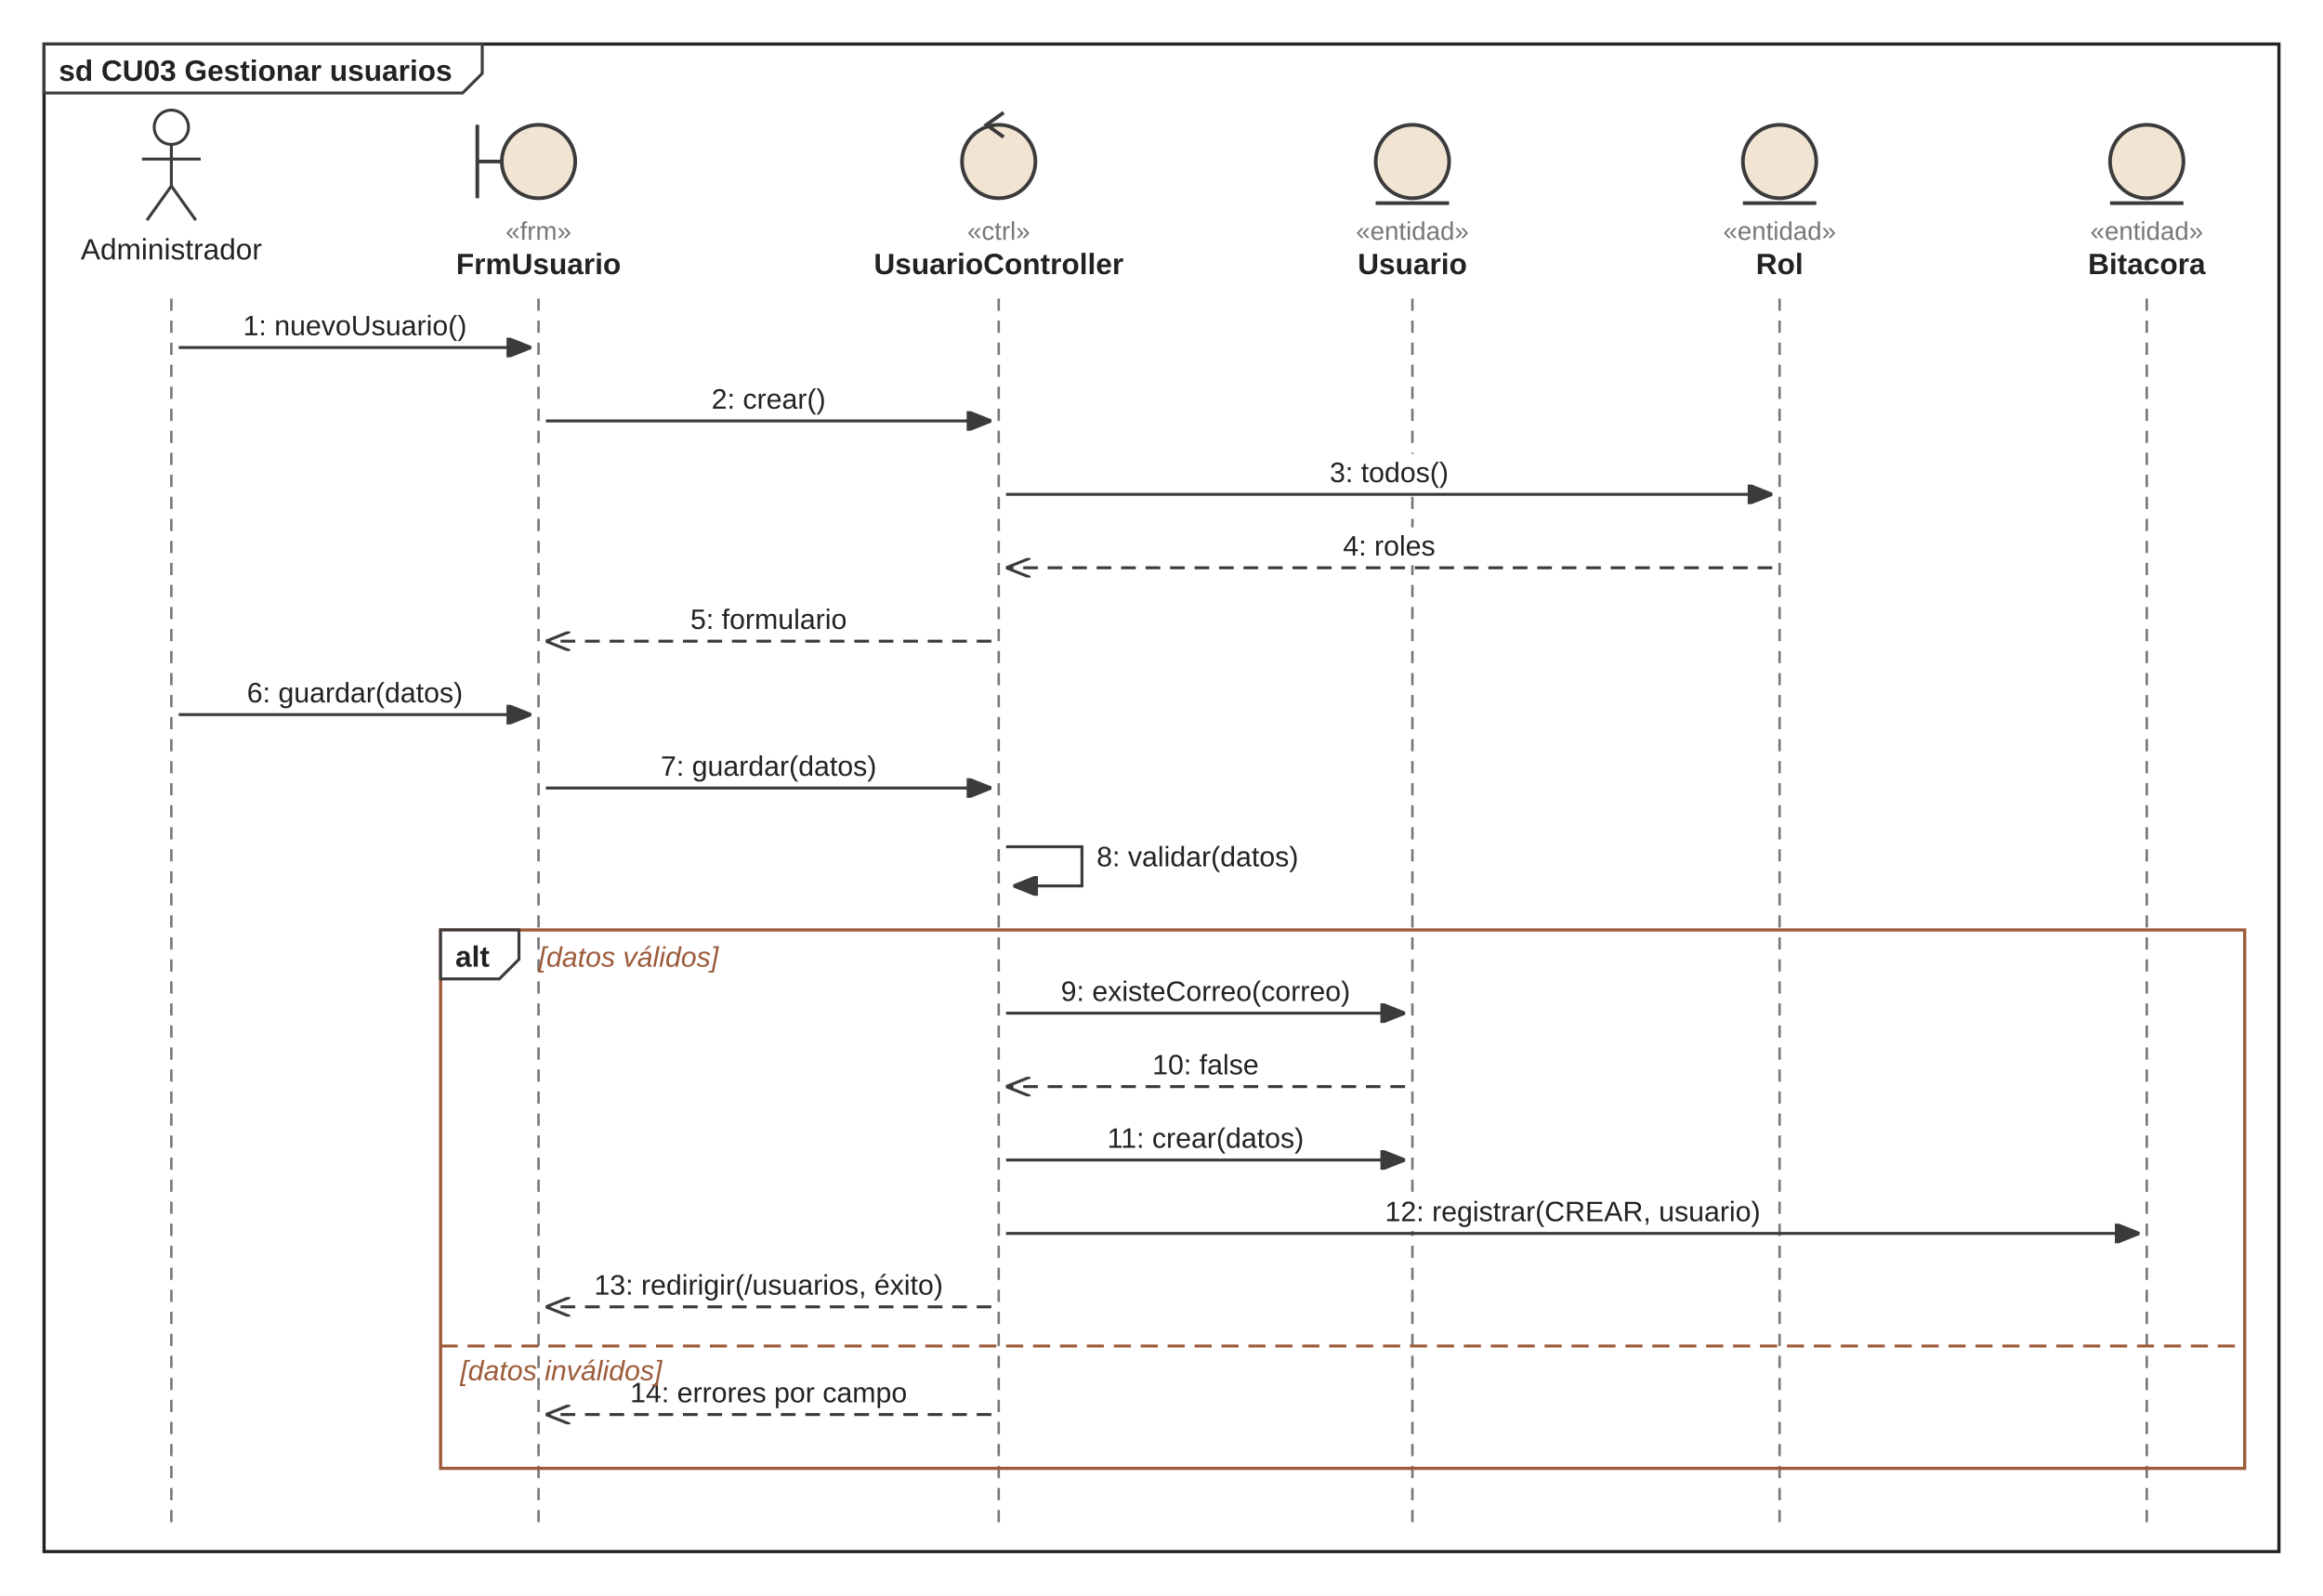
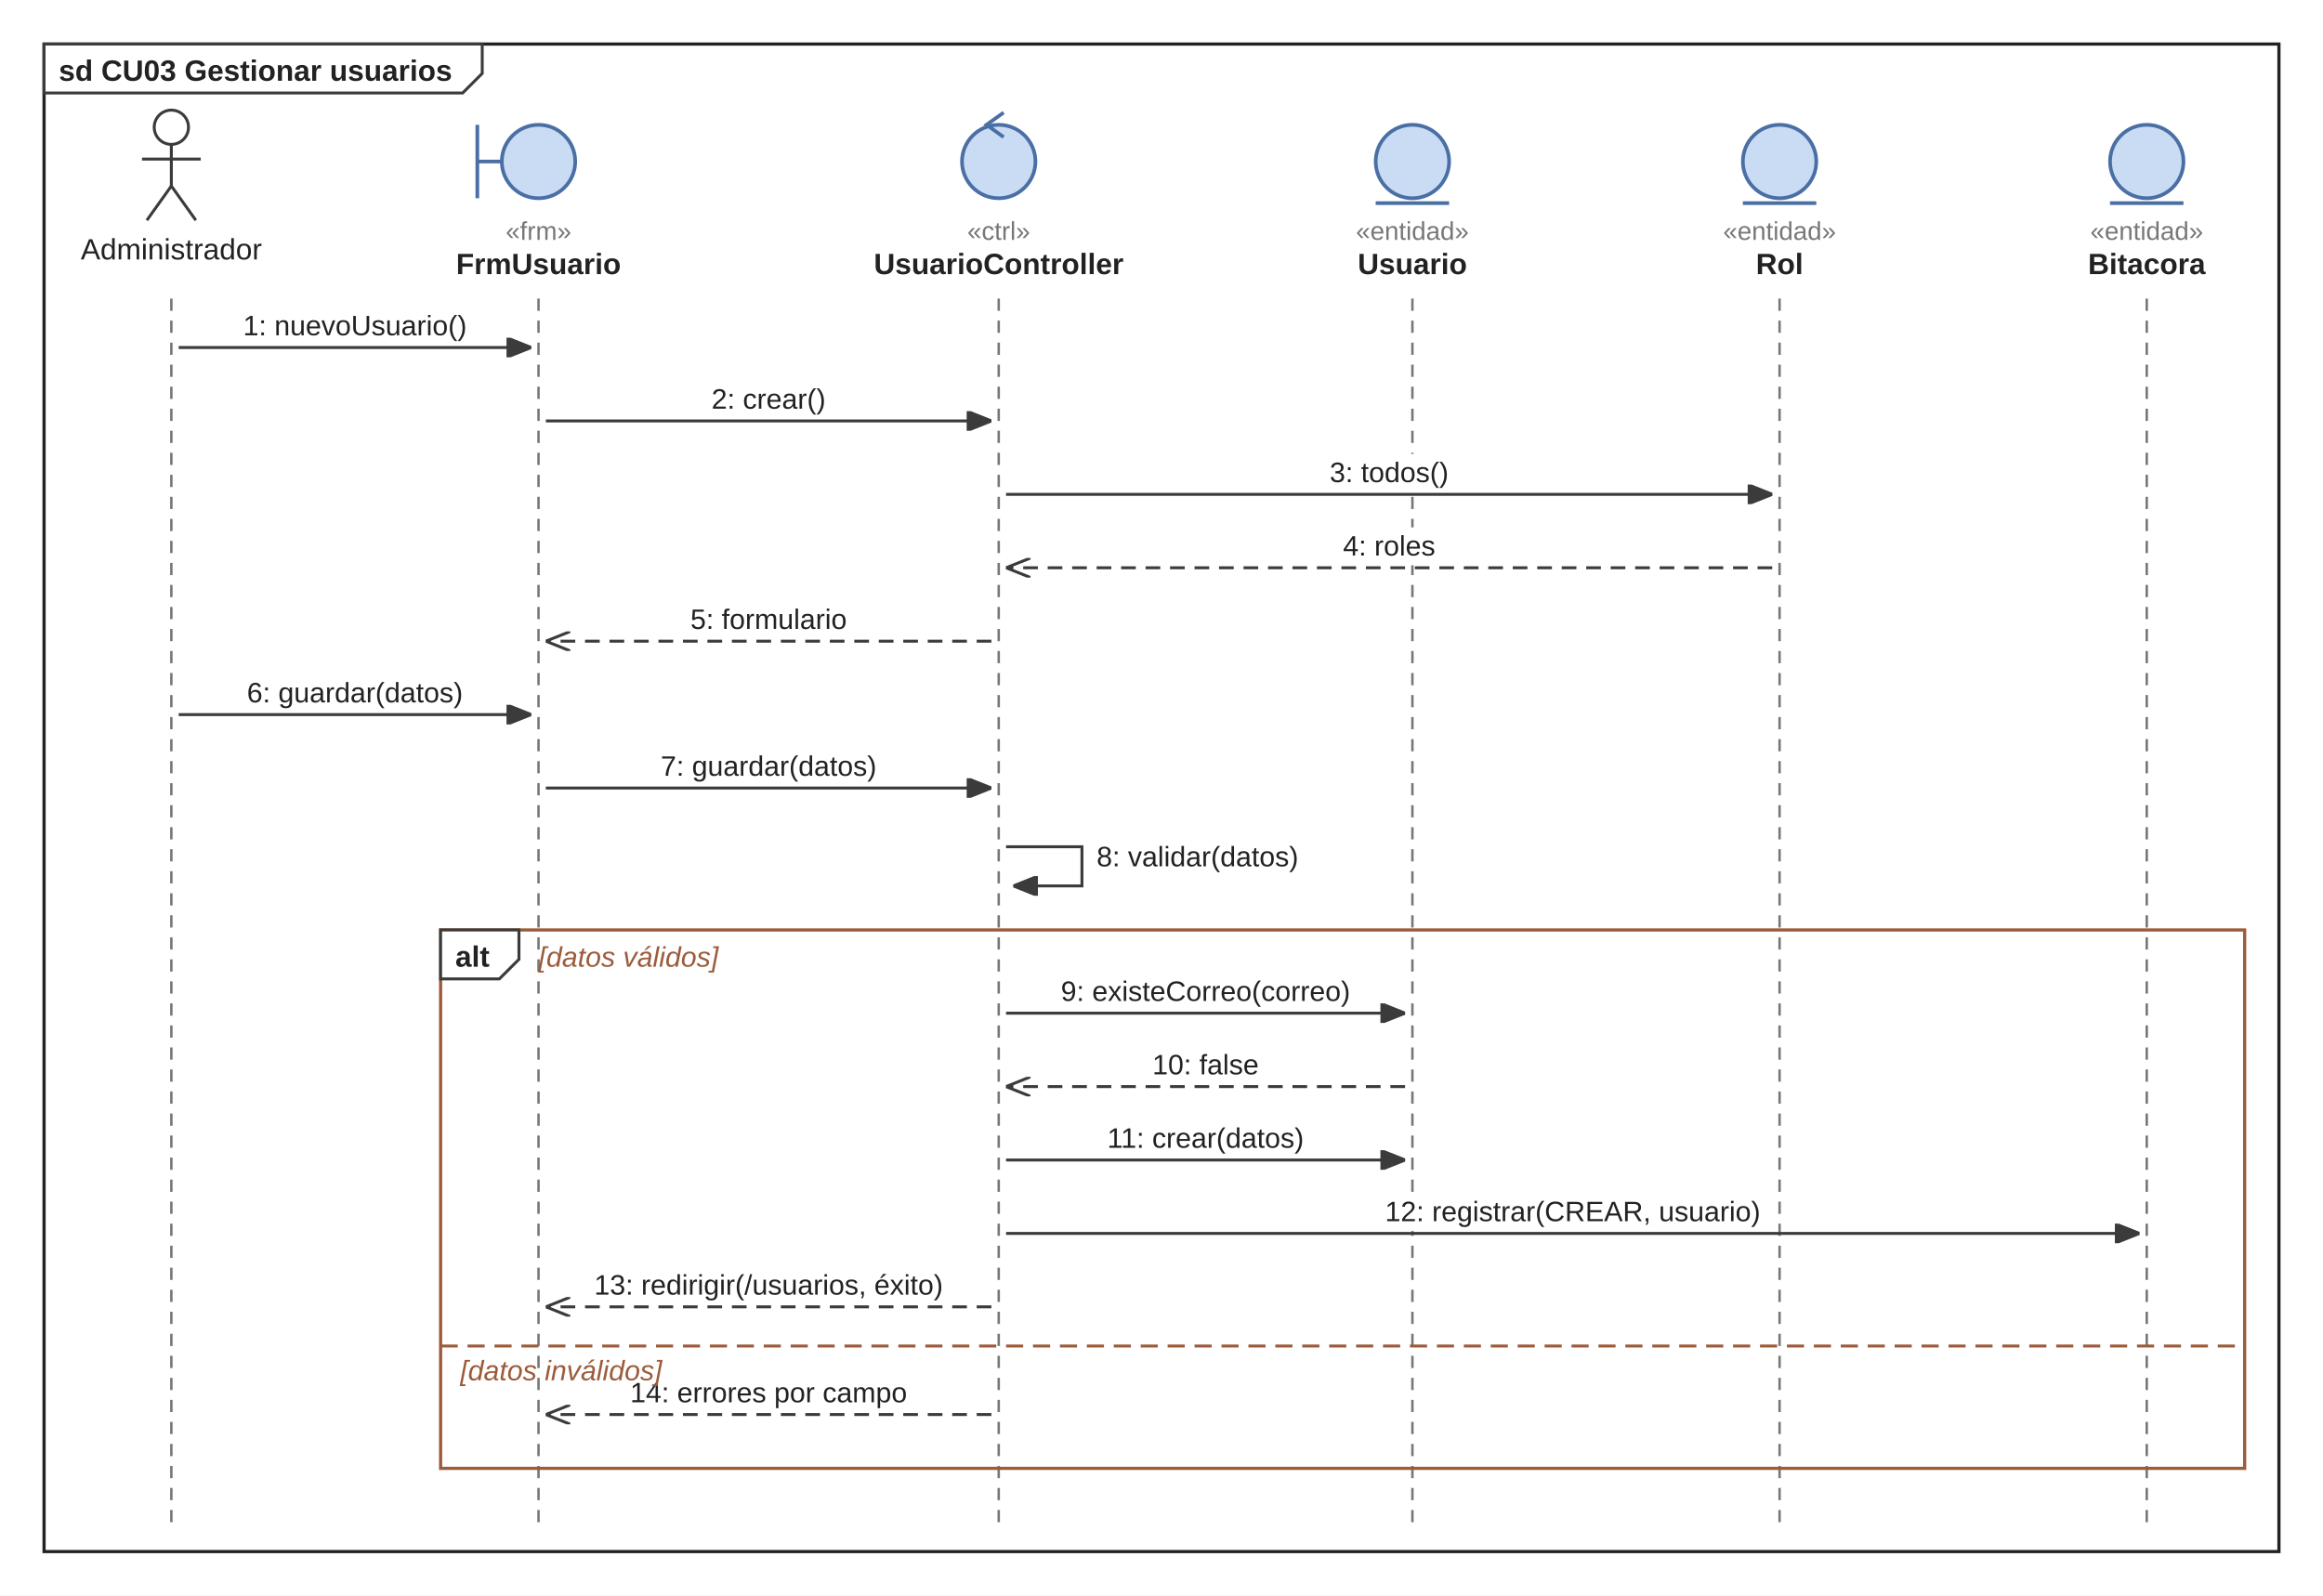
<svg xmlns="http://www.w3.org/2000/svg" width="949" height="652" viewBox="-70.0 -26.0 949.0 652.0">
  <defs>
    <marker id="llena" viewBox="0 0 10 8" refX="10" refY="4" markerWidth="10" markerHeight="8" markerUnits="userSpaceOnUse" orient="auto">
      <path d="M0,0 L10,4 L0,8 z" fill="#3b3b3b" stroke="#3b3b3b" stroke-width="1.2" />
    </marker>
    <marker id="llena_i" viewBox="0 0 10 8" refX="10" refY="4" markerWidth="10" markerHeight="8" markerUnits="userSpaceOnUse" orient="auto-start-reverse">
      <path d="M0,0 L10,4 L0,8 z" fill="#3b3b3b" stroke="#3b3b3b" stroke-width="1.2" />
    </marker>
    <marker id="abierta" viewBox="0 0 10 8" refX="10" refY="4" markerWidth="10" markerHeight="8" markerUnits="userSpaceOnUse" orient="auto">
      <path d="M0,0 L10,4 L0,8" fill="none" stroke="#3b3b3b" stroke-width="1.2" />
    </marker>
    <marker id="abierta_i" viewBox="0 0 10 8" refX="10" refY="4" markerWidth="10" markerHeight="8" markerUnits="userSpaceOnUse" orient="auto-start-reverse">
      <path d="M0,0 L10,4 L0,8" fill="none" stroke="#3b3b3b" stroke-width="1.2" />
    </marker>
    <marker id="triangulo" viewBox="0 0 14 12" refX="12" refY="6" markerWidth="12" markerHeight="12" markerUnits="userSpaceOnUse" orient="auto">
      <path d="M0,0 L12,6 L0,12 z" fill="white" stroke="#3b3b3b" stroke-width="1.2" />
    </marker>
    <marker id="triangulo_i" viewBox="0 0 14 12" refX="12" refY="6" markerWidth="12" markerHeight="12" markerUnits="userSpaceOnUse" orient="auto-start-reverse">
      <path d="M0,0 L12,6 L0,12 z" fill="white" stroke="#3b3b3b" stroke-width="1.2" />
    </marker>
    <marker id="rombo" viewBox="0 0 14 10" refX="14" refY="5" markerWidth="14" markerHeight="10" markerUnits="userSpaceOnUse" orient="auto">
      <path d="M0,5 L7,0 L14,5 L7,10 z" fill="white" stroke="#3b3b3b" stroke-width="1.2" />
    </marker>
    <marker id="rombo_i" viewBox="0 0 14 10" refX="0" refY="5" markerWidth="14" markerHeight="10" markerUnits="userSpaceOnUse" orient="auto-start-reverse">
      <path d="M0,5 L7,0 L14,5 L7,10 z" fill="white" stroke="#3b3b3b" stroke-width="1.2" />
    </marker>
    <marker id="rombo_lleno" viewBox="0 0 14 10" refX="14" refY="5" markerWidth="14" markerHeight="10" markerUnits="userSpaceOnUse" orient="auto">
      <path d="M0,5 L7,0 L14,5 L7,10 z" fill="#3b3b3b" stroke="#3b3b3b" stroke-width="1.2" />
    </marker>
    <marker id="rombo_lleno_i" viewBox="0 0 14 10" refX="0" refY="5" markerWidth="14" markerHeight="10" markerUnits="userSpaceOnUse" orient="auto-start-reverse">
      <path d="M0,5 L7,0 L14,5 L7,10 z" fill="#3b3b3b" stroke="#3b3b3b" stroke-width="1.2" />
    </marker>
  </defs>
  <rect x="-70.0" y="-26.0" width="949.0" height="652.0" fill="white" />
  <rect x="-52.0" y="-8.0" width="913.0" height="616.0" rx="0" fill="none" stroke="#222222" stroke-width="1.3" />
  <line x1="0" y1="96" x2="0" y2="598" stroke="#777777" stroke-width="1" stroke-dasharray="5,4" />
  <line x1="150" y1="96" x2="150" y2="598" stroke="#777777" stroke-width="1" stroke-dasharray="5,4" />
  <line x1="338.0" y1="96" x2="338.0" y2="598" stroke="#777777" stroke-width="1" stroke-dasharray="5,4" />
  <line x1="507.0" y1="96" x2="507.0" y2="598" stroke="#777777" stroke-width="1" stroke-dasharray="5,4" />
  <line x1="657.0" y1="96" x2="657.0" y2="598" stroke="#777777" stroke-width="1" stroke-dasharray="5,4" />
  <line x1="807.0" y1="96" x2="807.0" y2="598" stroke="#777777" stroke-width="1" stroke-dasharray="5,4" />
  <rect x="110.0" y="354.0" width="737.0" height="220.0" fill="none" stroke="#9c5b3a" stroke-width="1.3" />
  <ellipse cx="0.0" cy="26.0" rx="7.0" ry="7.0" fill="white" stroke="#3b3b3b" stroke-width="1.2" />
  <polyline points="0.0,33.0 0.0,50.0" fill="none" stroke="#3b3b3b" stroke-width="1.2" />
  <polyline points="-12.0,39.0 12.0,39.0" fill="none" stroke="#3b3b3b" stroke-width="1.2" />
  <polyline points="-10.0,64.0 0.0,50.0 10.0,64.0" fill="none" stroke="#3b3b3b" stroke-width="1.2" />
  <text x="0.0" y="80.0" font-family="Arial, Helvetica, sans-serif" font-size="12" text-anchor="middle" fill="#222222">Administrador</text>
-   <polyline points="125.0,25.0 125.0,55.0" fill="none" stroke="#3b3b3b" stroke-width="1.5" />
-   <polyline points="125.0,40.0 135.0,40.0" fill="none" stroke="#3b3b3b" stroke-width="1.5" />
-   <ellipse cx="150.0" cy="40.0" rx="15.0" ry="15.0" fill="#f1e4d3" stroke="#3b3b3b" stroke-width="1.5" />
+   <polyline points="125.0,25.0 125.0,55.0" fill="none" stroke="#4A6FA5" stroke-width="1.5" />
+   <polyline points="125.0,40.0 135.0,40.0" fill="none" stroke="#4A6FA5" stroke-width="1.5" />
+   <ellipse cx="150.0" cy="40.0" rx="15.0" ry="15.0" fill="#CADCF3" stroke="#4A6FA5" stroke-width="1.5" />
  <text x="150.0" y="72.0" font-family="Arial, Helvetica, sans-serif" font-size="10.5" text-anchor="middle" fill="#777777">«frm»</text>
  <text x="150.0" y="86.0" font-family="Arial, Helvetica, sans-serif" font-size="12" text-anchor="middle" fill="#222222" font-weight="bold">FrmUsuario</text>
-   <ellipse cx="338.0" cy="40.0" rx="15.0" ry="15.0" fill="#f1e4d3" stroke="#3b3b3b" stroke-width="1.5" />
-   <polyline points="340.0,20.0 333.0,25.0 340.0,30.0" fill="none" stroke="#3b3b3b" stroke-width="1.5" />
+   <ellipse cx="338.0" cy="40.0" rx="15.0" ry="15.0" fill="#CADCF3" stroke="#4A6FA5" stroke-width="1.5" />
+   <polyline points="340.0,20.0 333.0,25.0 340.0,30.0" fill="none" stroke="#4A6FA5" stroke-width="1.5" />
  <text x="338.0" y="72.0" font-family="Arial, Helvetica, sans-serif" font-size="10.5" text-anchor="middle" fill="#777777">«ctrl»</text>
  <text x="338.0" y="86.0" font-family="Arial, Helvetica, sans-serif" font-size="12" text-anchor="middle" fill="#222222" font-weight="bold">UsuarioController</text>
-   <ellipse cx="507.0" cy="40.0" rx="15.0" ry="15.0" fill="#f1e4d3" stroke="#3b3b3b" stroke-width="1.5" />
-   <polyline points="492.0,57.0 522.0,57.0" fill="none" stroke="#3b3b3b" stroke-width="1.5" />
+   <ellipse cx="507.0" cy="40.0" rx="15.0" ry="15.0" fill="#CADCF3" stroke="#4A6FA5" stroke-width="1.5" />
+   <polyline points="492.0,57.0 522.0,57.0" fill="none" stroke="#4A6FA5" stroke-width="1.5" />
  <text x="507.0" y="72.0" font-family="Arial, Helvetica, sans-serif" font-size="10.5" text-anchor="middle" fill="#777777">«entidad»</text>
  <text x="507.0" y="86.0" font-family="Arial, Helvetica, sans-serif" font-size="12" text-anchor="middle" fill="#222222" font-weight="bold">Usuario</text>
-   <ellipse cx="657.0" cy="40.0" rx="15.0" ry="15.0" fill="#f1e4d3" stroke="#3b3b3b" stroke-width="1.5" />
-   <polyline points="642.0,57.0 672.0,57.0" fill="none" stroke="#3b3b3b" stroke-width="1.5" />
+   <ellipse cx="657.0" cy="40.0" rx="15.0" ry="15.0" fill="#CADCF3" stroke="#4A6FA5" stroke-width="1.5" />
+   <polyline points="642.0,57.0 672.0,57.0" fill="none" stroke="#4A6FA5" stroke-width="1.5" />
  <text x="657.0" y="72.0" font-family="Arial, Helvetica, sans-serif" font-size="10.5" text-anchor="middle" fill="#777777">«entidad»</text>
  <text x="657.0" y="86.0" font-family="Arial, Helvetica, sans-serif" font-size="12" text-anchor="middle" fill="#222222" font-weight="bold">Rol</text>
-   <ellipse cx="807.0" cy="40.0" rx="15.0" ry="15.0" fill="#f1e4d3" stroke="#3b3b3b" stroke-width="1.5" />
-   <polyline points="792.0,57.0 822.0,57.0" fill="none" stroke="#3b3b3b" stroke-width="1.5" />
+   <ellipse cx="807.0" cy="40.0" rx="15.0" ry="15.0" fill="#CADCF3" stroke="#4A6FA5" stroke-width="1.5" />
+   <polyline points="792.0,57.0 822.0,57.0" fill="none" stroke="#4A6FA5" stroke-width="1.5" />
  <text x="807.0" y="72.0" font-family="Arial, Helvetica, sans-serif" font-size="10.5" text-anchor="middle" fill="#777777">«entidad»</text>
  <text x="807.0" y="86.0" font-family="Arial, Helvetica, sans-serif" font-size="12" text-anchor="middle" fill="#222222" font-weight="bold">Bitacora</text>
  <polyline points="3.0,116.0 147.0,116.0" fill="none" stroke="#3b3b3b" stroke-width="1.2" marker-end="url(#llena)" />
  <rect x="24.0" y="99.5" width="102.0" height="15.5" fill="white" />
  <text x="75.0" y="111.0" font-family="Arial, Helvetica, sans-serif" font-size="11.5" text-anchor="middle" fill="#222222">1: nuevoUsuario()</text>
  <polyline points="153.0,146.0 335.0,146.0" fill="none" stroke="#3b3b3b" stroke-width="1.2" marker-end="url(#llena)" />
  <rect x="217.5" y="129.5" width="53.0" height="15.5" fill="white" />
  <text x="244.0" y="141.0" font-family="Arial, Helvetica, sans-serif" font-size="11.5" text-anchor="middle" fill="#222222">2: crear()</text>
  <polyline points="341.0,176.0 654.0,176.0" fill="none" stroke="#3b3b3b" stroke-width="1.2" marker-end="url(#llena)" />
  <rect x="470.0" y="159.5" width="55.0" height="15.5" fill="white" />
  <text x="497.5" y="171.0" font-family="Arial, Helvetica, sans-serif" font-size="11.5" text-anchor="middle" fill="#222222">3: todos()</text>
  <polyline points="654.0,206.0 341.0,206.0" fill="none" stroke="#3b3b3b" stroke-width="1.2" stroke-dasharray="6,4" marker-end="url(#abierta)" />
  <rect x="475.5" y="189.5" width="44.0" height="15.5" fill="white" />
  <text x="497.5" y="201.0" font-family="Arial, Helvetica, sans-serif" font-size="11.5" text-anchor="middle" fill="#222222">4: roles</text>
  <polyline points="335.0,236.0 153.0,236.0" fill="none" stroke="#3b3b3b" stroke-width="1.2" stroke-dasharray="6,4" marker-end="url(#abierta)" />
  <rect x="208.0" y="219.5" width="72.0" height="15.5" fill="white" />
  <text x="244.0" y="231.0" font-family="Arial, Helvetica, sans-serif" font-size="11.5" text-anchor="middle" fill="#222222">5: formulario</text>
  <polyline points="3.0,266.0 147.0,266.0" fill="none" stroke="#3b3b3b" stroke-width="1.2" marker-end="url(#llena)" />
  <rect x="26.0" y="249.5" width="98.0" height="15.5" fill="white" />
  <text x="75.0" y="261.0" font-family="Arial, Helvetica, sans-serif" font-size="11.5" text-anchor="middle" fill="#222222">6: guardar(datos)</text>
  <polyline points="153.0,296.0 335.0,296.0" fill="none" stroke="#3b3b3b" stroke-width="1.2" marker-end="url(#llena)" />
  <rect x="195.0" y="279.5" width="98.0" height="15.5" fill="white" />
  <text x="244.0" y="291.0" font-family="Arial, Helvetica, sans-serif" font-size="11.5" text-anchor="middle" fill="#222222">7: guardar(datos)</text>
  <polyline points="341.0,320.0 372.0,320.0 372.0,336.0 344.0,336.0" fill="none" stroke="#3b3b3b" stroke-width="1.2" marker-end="url(#llena)" />
  <rect x="376.0" y="316.5" width="92.0" height="15.5" fill="white" />
  <text x="378.0" y="328.0" font-family="Arial, Helvetica, sans-serif" font-size="11.5" text-anchor="start" fill="#222222">8: validar(datos)</text>
  <polyline points="341.0,388.0 504.0,388.0" fill="none" stroke="#3b3b3b" stroke-width="1.2" marker-end="url(#llena)" />
  <rect x="357.5" y="371.5" width="130.0" height="15.5" fill="white" />
  <text x="422.5" y="383.0" font-family="Arial, Helvetica, sans-serif" font-size="11.5" text-anchor="middle" fill="#222222">9: existeCorreo(correo)</text>
  <polyline points="504.0,418.0 341.0,418.0" fill="none" stroke="#3b3b3b" stroke-width="1.2" stroke-dasharray="6,4" marker-end="url(#abierta)" />
  <rect x="397.5" y="401.5" width="50.0" height="15.5" fill="white" />
  <text x="422.5" y="413.0" font-family="Arial, Helvetica, sans-serif" font-size="11.5" text-anchor="middle" fill="#222222">10: false</text>
  <polyline points="341.0,448.0 504.0,448.0" fill="none" stroke="#3b3b3b" stroke-width="1.2" marker-end="url(#llena)" />
  <rect x="377.5" y="431.5" width="90.0" height="15.5" fill="white" />
  <text x="422.5" y="443.0" font-family="Arial, Helvetica, sans-serif" font-size="11.5" text-anchor="middle" fill="#222222">11: crear(datos)</text>
  <polyline points="341.0,478.0 804.0,478.0" fill="none" stroke="#3b3b3b" stroke-width="1.2" marker-end="url(#llena)" />
  <rect x="489.0" y="461.5" width="167.0" height="15.5" fill="white" />
  <text x="572.5" y="473.0" font-family="Arial, Helvetica, sans-serif" font-size="11.5" text-anchor="middle" fill="#222222">12: registrar(CREAR, usuario)</text>
  <polyline points="335.0,508.0 153.0,508.0" fill="none" stroke="#3b3b3b" stroke-width="1.2" stroke-dasharray="6,4" marker-end="url(#abierta)" />
  <rect x="166.0" y="491.5" width="156.0" height="15.5" fill="white" />
  <text x="244.0" y="503.0" font-family="Arial, Helvetica, sans-serif" font-size="11.5" text-anchor="middle" fill="#222222">13: redirigir(/usuarios, éxito)</text>
  <polyline points="335.0,552.0 153.0,552.0" fill="none" stroke="#3b3b3b" stroke-width="1.2" stroke-dasharray="6,4" marker-end="url(#abierta)" />
  <rect x="182.0" y="535.5" width="124.0" height="15.5" fill="white" />
  <text x="244.0" y="547.0" font-family="Arial, Helvetica, sans-serif" font-size="11.5" text-anchor="middle" fill="#222222">14: errores por campo</text>
  <polygon points="110.0,354.0 142.0,354.0 142.0,366.0 134.0,374.0 110.0,374.0" fill="white" stroke="#3b3b3b" stroke-width="1.2" />
  <text x="116.0" y="369.0" font-family="Arial, Helvetica, sans-serif" font-size="12" text-anchor="start" fill="#222222" font-weight="bold">alt</text>
  <text x="150.0" y="369.0" font-family="Arial, Helvetica, sans-serif" font-size="11.5" text-anchor="start" fill="#9c5b3a" font-style="italic">[datos válidos]</text>
  <polyline points="110.0,524.0 847.0,524.0" fill="none" stroke="#9c5b3a" stroke-width="1.2" stroke-dasharray="7,4" />
  <text x="118.0" y="538.0" font-family="Arial, Helvetica, sans-serif" font-size="11.5" text-anchor="start" fill="#9c5b3a" font-style="italic">[datos inválidos]</text>
  <polygon points="-52.0,-8.0 127.0,-8.0 127.0,4.0 119.0,12.0 -52.0,12.0" fill="white" stroke="#3b3b3b" stroke-width="1.2" />
  <text x="-46.0" y="7.0" font-family="Arial, Helvetica, sans-serif" font-size="12" text-anchor="start" fill="#222222" font-weight="bold">sd CU03 Gestionar usuarios</text>
</svg>
